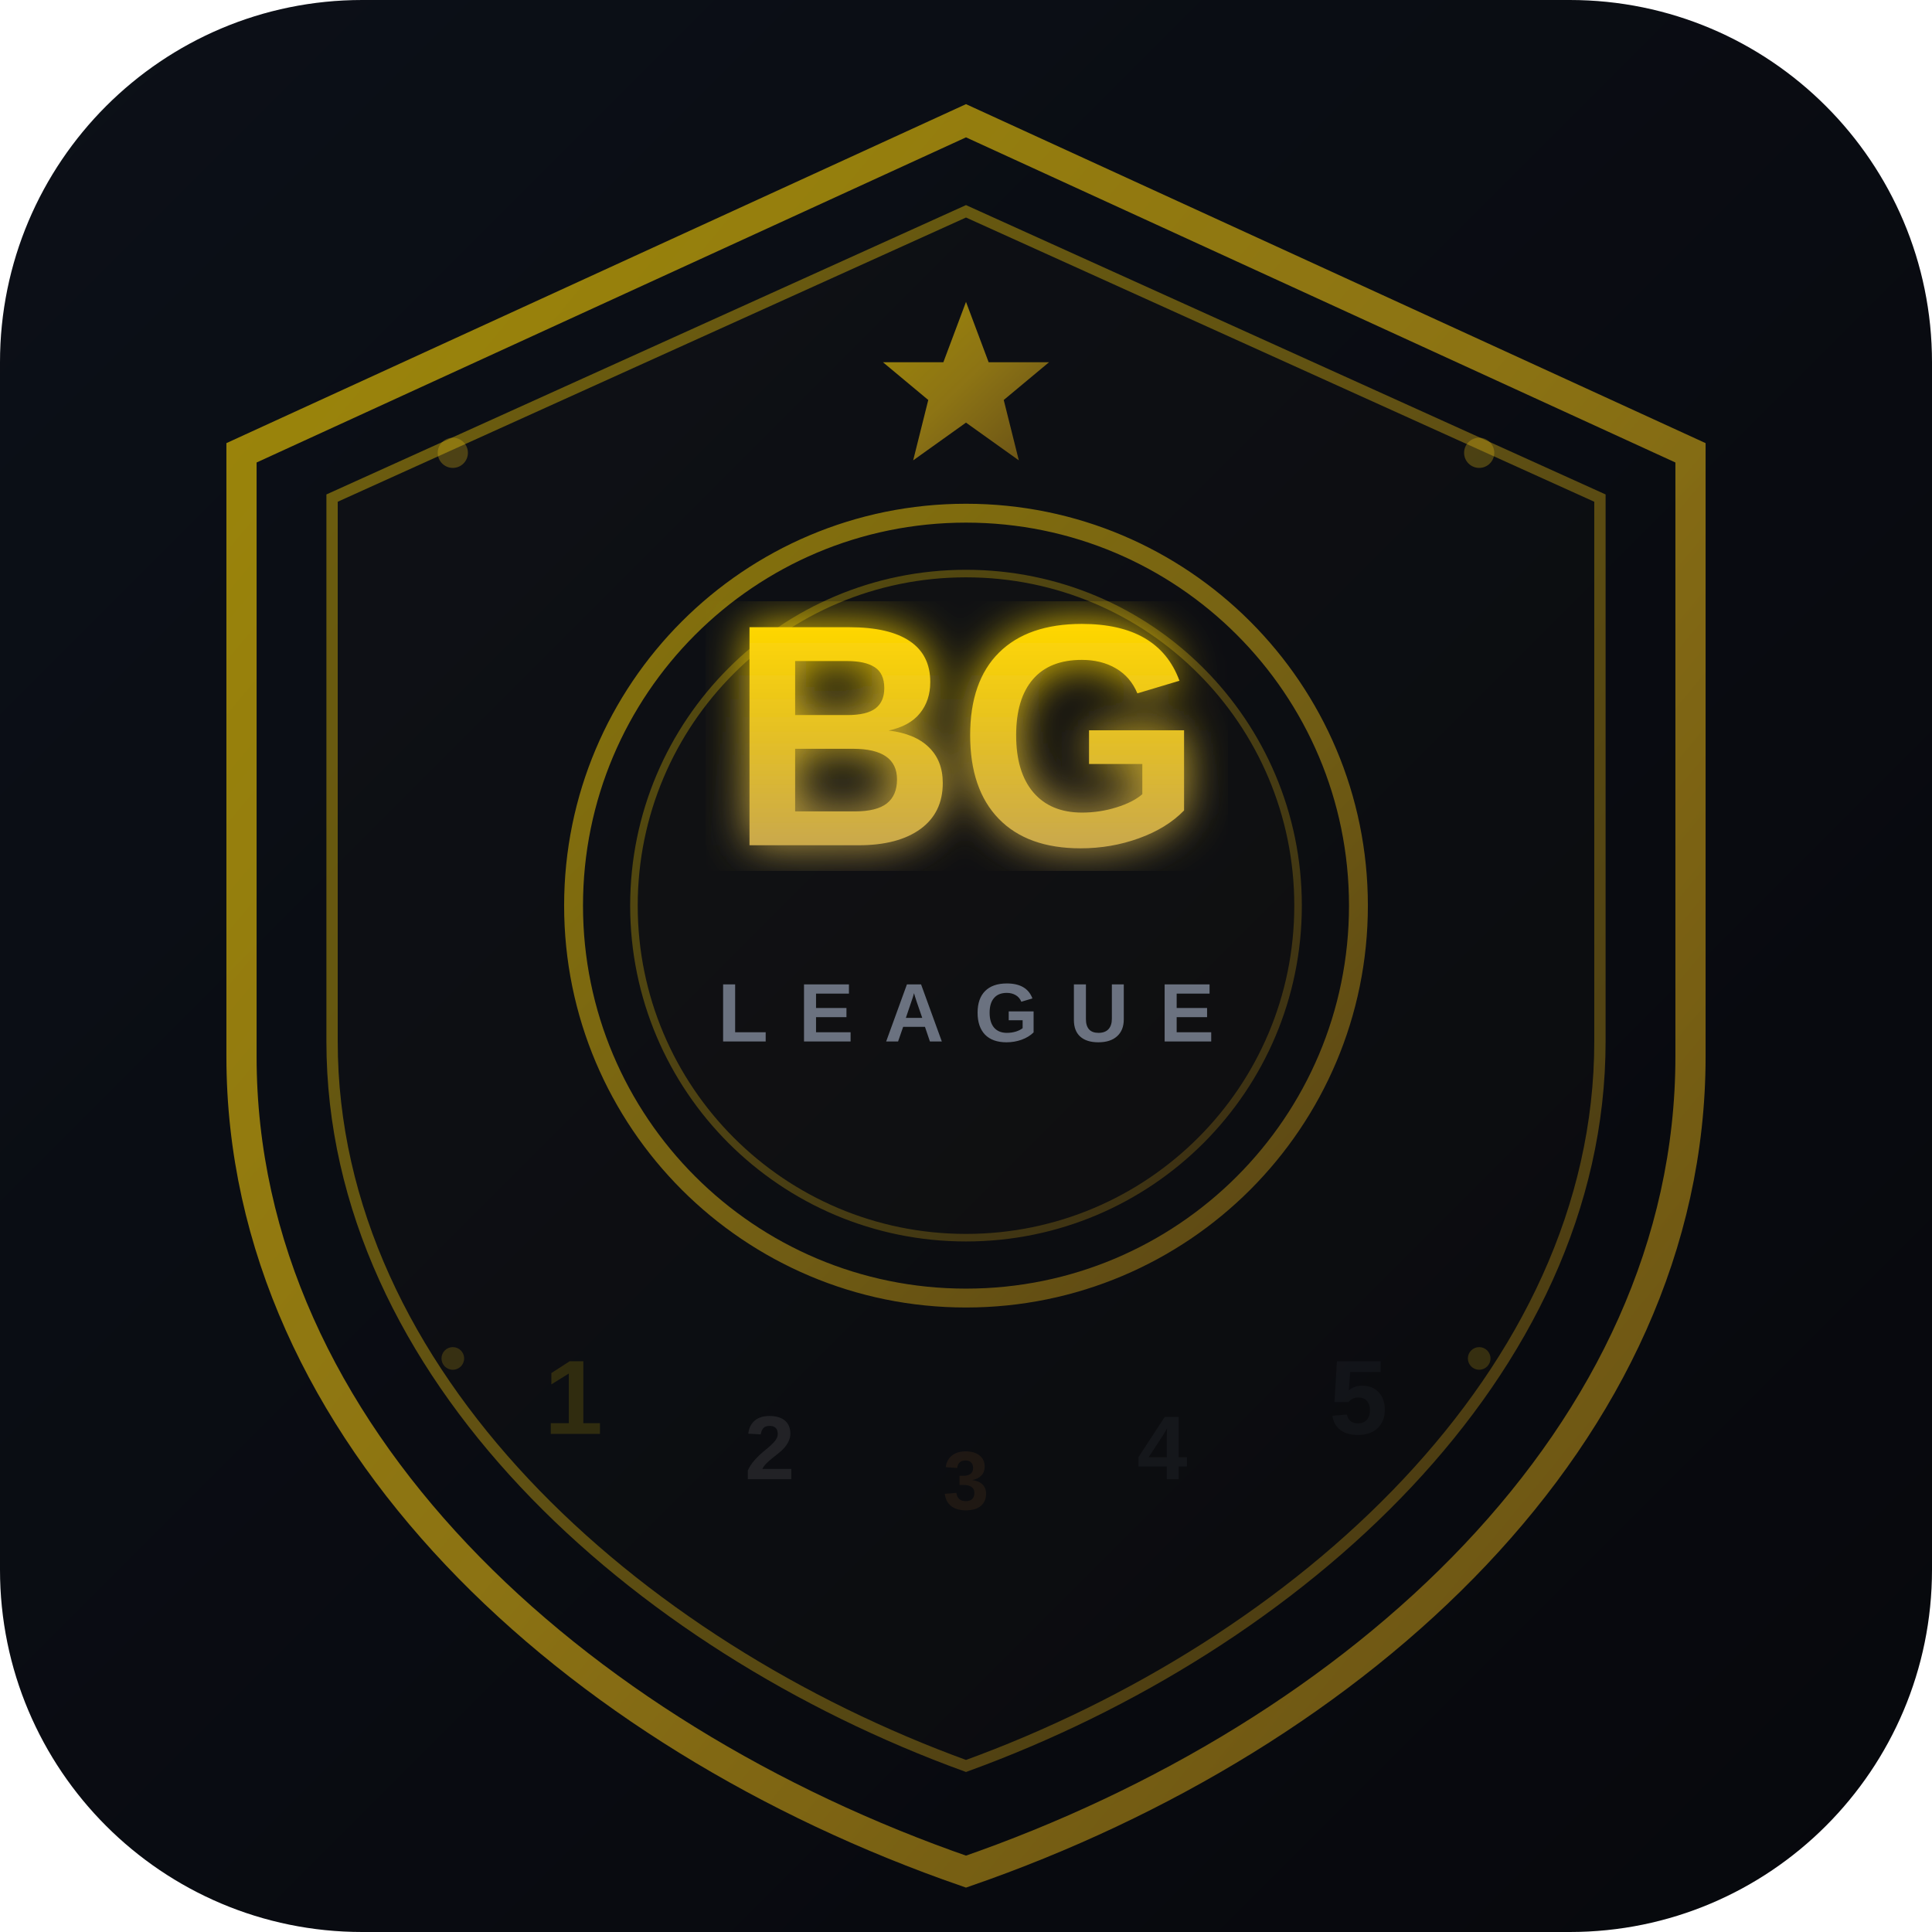
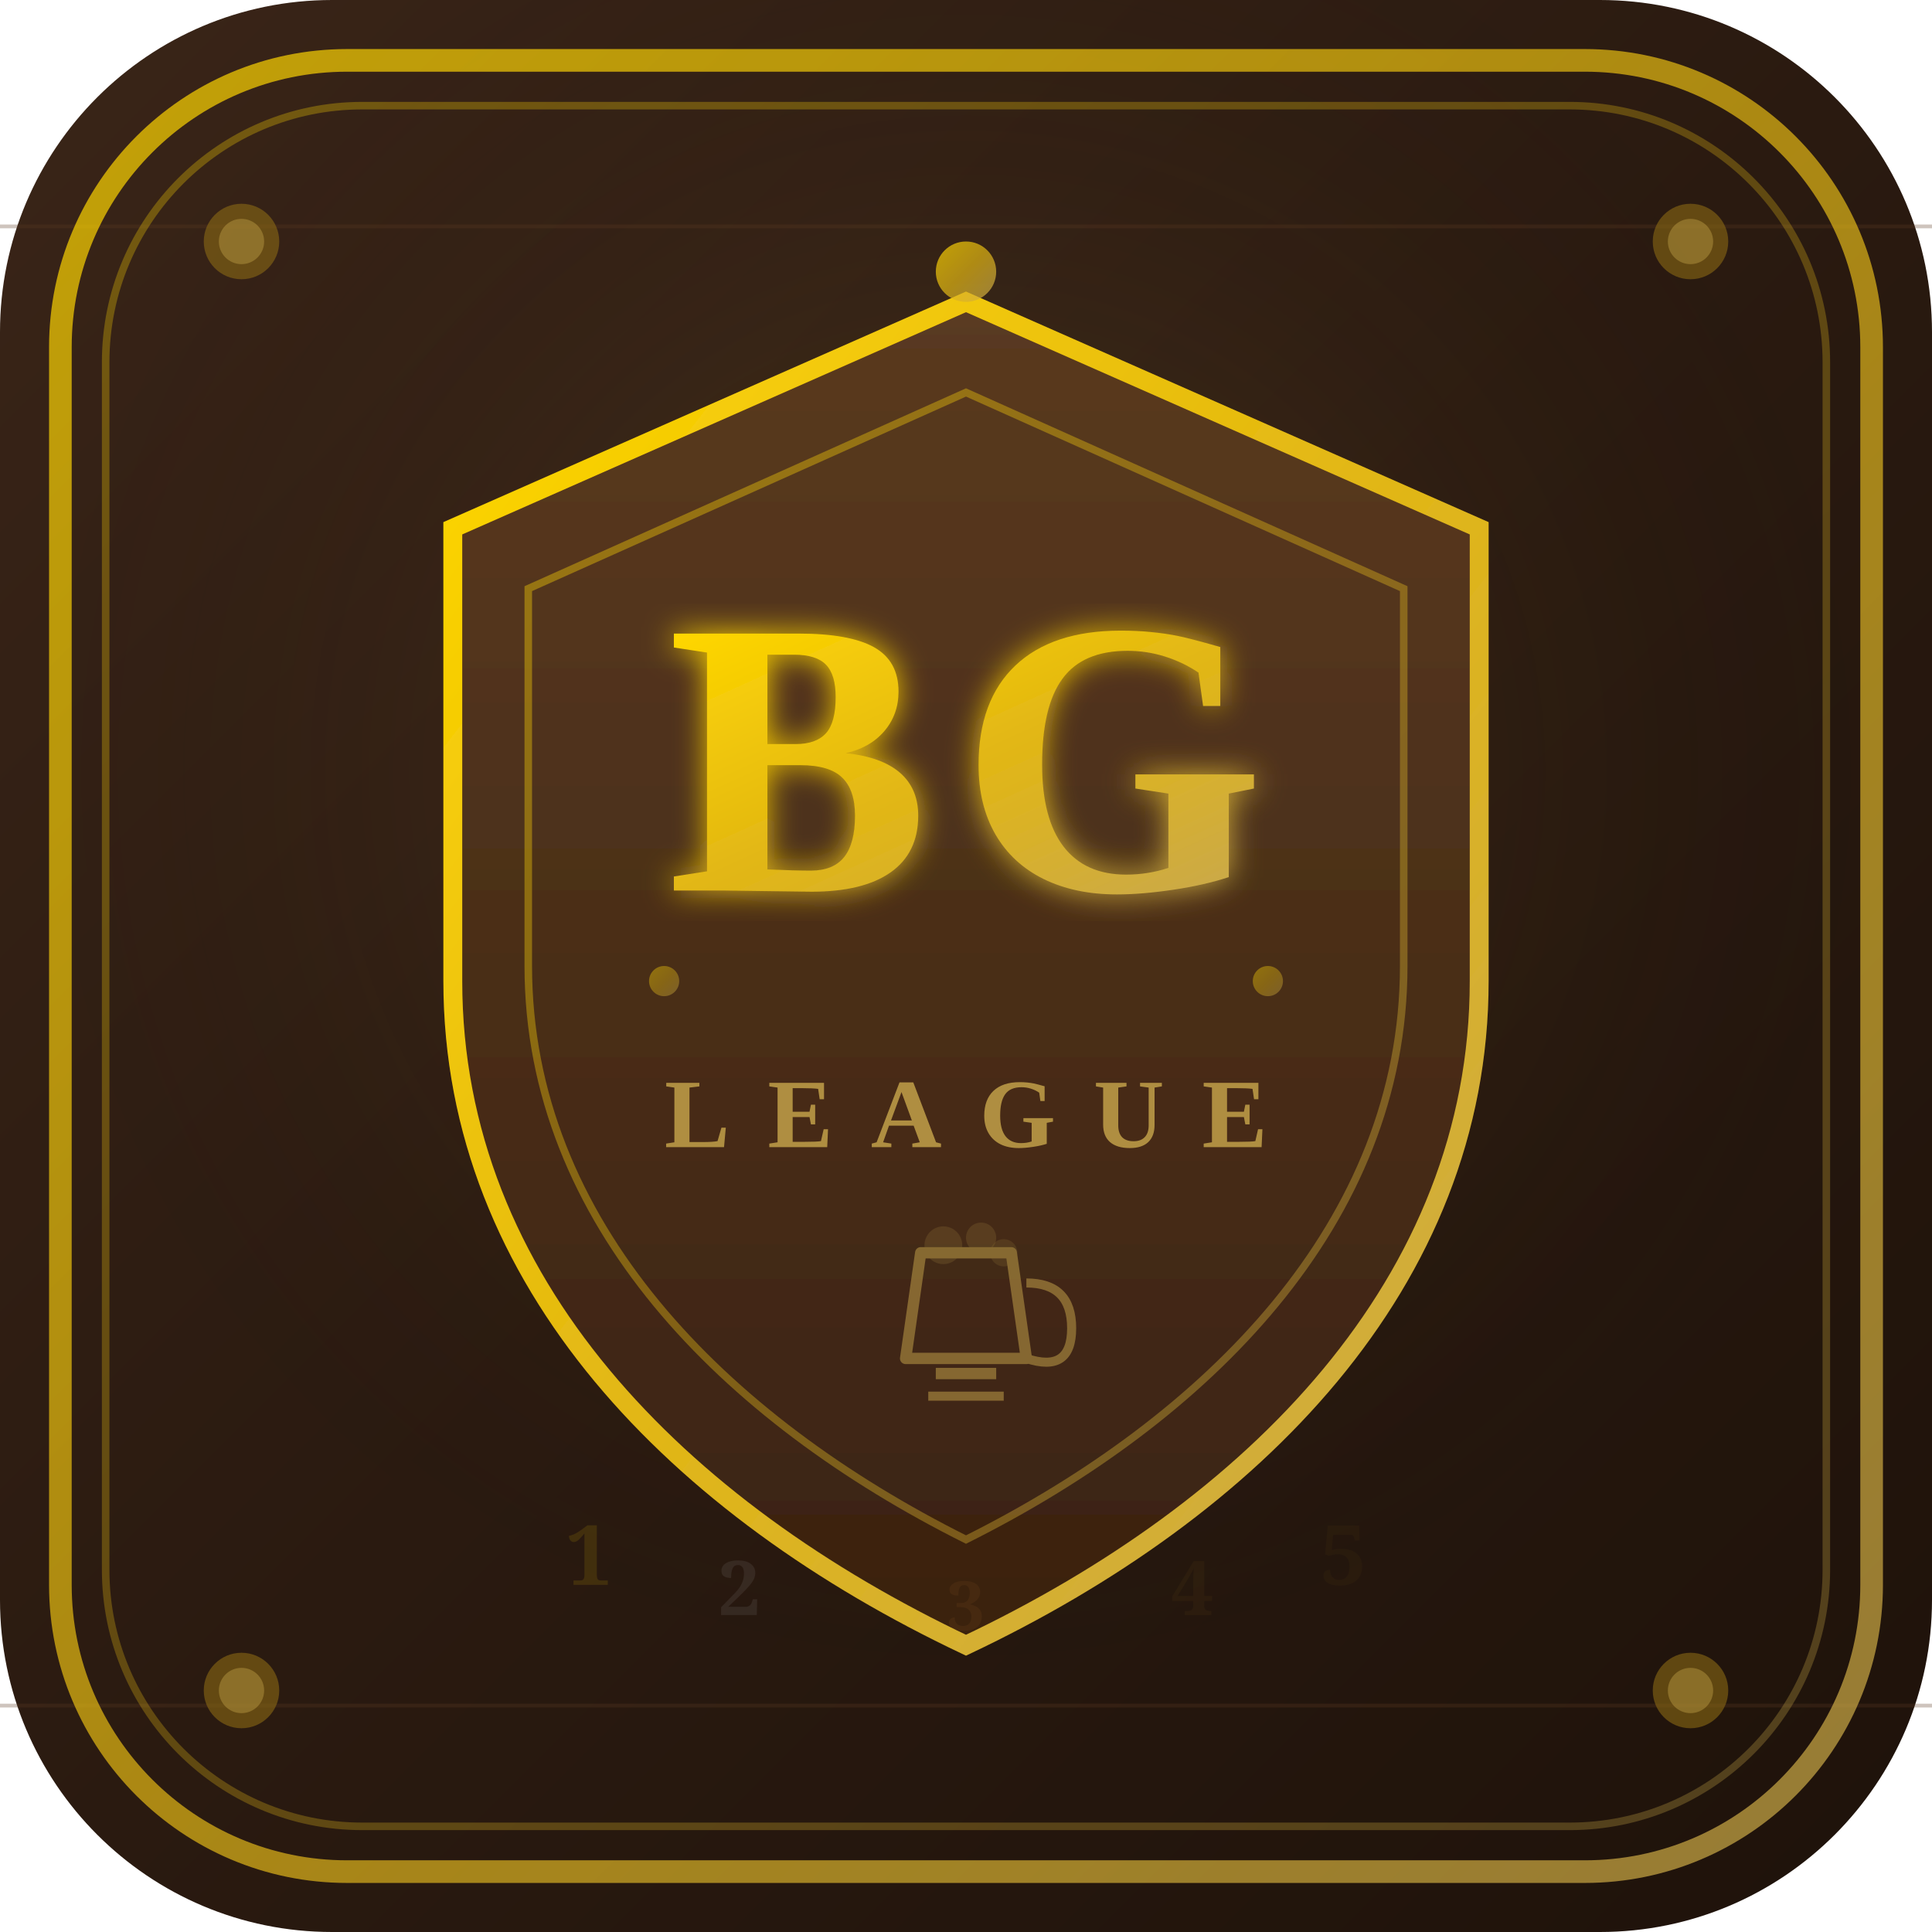
<svg xmlns="http://www.w3.org/2000/svg" viewBox="0 0 256 256" width="256" height="256">
  <defs>
    <linearGradient id="bgGrad" x1="0%" y1="0%" x2="100%" y2="100%">
-       <stop offset="0%" stop-color="#0c1018" />
-       <stop offset="100%" stop-color="#07080c" />
+       <stop offset="0%" stop-color="#3a2518" />
+       <stop offset="50%" stop-color="#2a1a10" />
+       <stop offset="100%" stop-color="#1e120a" />
    </linearGradient>
    <linearGradient id="goldGrad" x1="0%" y1="0%" x2="100%" y2="100%">
      <stop offset="0%" stop-color="#ffd700" />
      <stop offset="50%" stop-color="#e2b714" />
-       <stop offset="100%" stop-color="#a07818" />
-     </linearGradient>
-     <linearGradient id="goldGrad2" x1="0%" y1="0%" x2="0%" y2="100%">
-       <stop offset="0%" stop-color="#ffd700" />
      <stop offset="100%" stop-color="#c9a84c" />
    </linearGradient>
+     <linearGradient id="woodGrad" x1="0%" y1="0%" x2="0%" y2="100%">
+       <stop offset="0%" stop-color="#5a3a20" />
+       <stop offset="50%" stop-color="#4a2e18" />
+       <stop offset="100%" stop-color="#3a2210" />
+     </linearGradient>
+     <radialGradient id="warmGlow" cx="50%" cy="40%" r="50%">
+       <stop offset="0%" stop-color="rgba(255,200,100,0.15)" />
+       <stop offset="100%" stop-color="transparent" />
+     </radialGradient>
    <filter id="glow">
-       <feGaussianBlur stdDeviation="3" result="blur" />
+       <feGaussianBlur stdDeviation="2" result="blur" />
      <feMerge>
        <feMergeNode in="blur" />
        <feMergeNode in="SourceGraphic" />
      </feMerge>
    </filter>
-     <filter id="shadow">
-       <feDropShadow dx="0" dy="2" stdDeviation="4" flood-color="#000" flood-opacity="0.5" />
+     <filter id="innerShadow">
+       <feGaussianBlur in="SourceAlpha" stdDeviation="3" result="blur" />
+       <feOffset dy="2" />
+       <feComposite in2="SourceAlpha" operator="arithmetic" k2="-1" k3="1" />
+       <feFlood flood-color="#000" flood-opacity="0.3" />
+       <feComposite in2="SourceGraphic" operator="in" />
+       <feMerge>
+         <feMergeNode />
+         <feMergeNode in="SourceGraphic" />
+       </feMerge>
    </filter>
  </defs>
-   <rect width="256" height="256" rx="48" fill="url(#bgGrad)" />
-   <path d="M128 16 L224 60 L224 140 C224 190 180 230 128 248 C76 230 32 190 32 140 L32 60 Z" fill="none" stroke="url(#goldGrad)" stroke-width="4" opacity="0.6" />
-   <path d="M128 28 L212 66 L212 138 C212 182 172 218 128 234 C84 218 44 182 44 138 L44 66 Z" fill="rgba(255,215,0,0.03)" stroke="url(#goldGrad)" stroke-width="1.5" opacity="0.4" />
-   <circle cx="128" cy="120" r="52" fill="none" stroke="url(#goldGrad)" stroke-width="2.5" opacity="0.5" />
-   <circle cx="128" cy="120" r="44" fill="rgba(255,215,0,0.04)" stroke="url(#goldGrad)" stroke-width="1" opacity="0.3" />
-   <text x="128" y="112" text-anchor="middle" font-family="'Segoe UI', Arial, sans-serif" font-size="42" font-weight="900" fill="url(#goldGrad2)" filter="url(#glow)">BG</text>
-   <text x="128" y="138" text-anchor="middle" font-family="'Segoe UI', Arial, sans-serif" font-size="11" font-weight="700" fill="#6b7280" letter-spacing="4">LEAGUE</text>
-   <polygon points="128,40 131,48 139,48 133,53 135,61 128,56 121,61 123,53 117,48 125,48" fill="url(#goldGrad)" opacity="0.6" />
-   <text x="76" y="190" text-anchor="middle" font-family="'Segoe UI', Arial, sans-serif" font-size="14" font-weight="900" fill="#ffd700" opacity="0.15">1</text>
-   <text x="102" y="196" text-anchor="middle" font-family="'Segoe UI', Arial, sans-serif" font-size="12" font-weight="900" fill="#c0c0c0" opacity="0.12">2</text>
-   <text x="128" y="200" text-anchor="middle" font-family="'Segoe UI', Arial, sans-serif" font-size="11" font-weight="900" fill="#cd7f32" opacity="0.10">3</text>
-   <text x="154" y="196" text-anchor="middle" font-family="'Segoe UI', Arial, sans-serif" font-size="12" font-weight="900" fill="#6b7280" opacity="0.10">4</text>
-   <text x="180" y="190" text-anchor="middle" font-family="'Segoe UI', Arial, sans-serif" font-size="14" font-weight="900" fill="#6b7280" opacity="0.08">5</text>
-   <circle cx="60" cy="60" r="2" fill="#e2b714" opacity="0.3" />
-   <circle cx="196" cy="60" r="2" fill="#e2b714" opacity="0.3" />
-   <circle cx="60" cy="180" r="1.5" fill="#e2b714" opacity="0.2" />
-   <circle cx="196" cy="180" r="1.5" fill="#e2b714" opacity="0.2" />
+   <rect width="256" height="256" rx="44" fill="url(#bgGrad)" />
+   <rect width="256" height="256" rx="44" fill="url(#warmGlow)" />
+   <line x1="0" y1="30" x2="256" y2="30" stroke="#5a3a20" stroke-width="0.5" opacity="0.3" />
+   <line x1="0" y1="226" x2="256" y2="226" stroke="#5a3a20" stroke-width="0.5" opacity="0.3" />
+   <rect x="8" y="8" width="240" height="240" rx="38" fill="none" stroke="url(#goldGrad)" stroke-width="3" opacity="0.7" />
+   <rect x="14" y="14" width="228" height="228" rx="34" fill="none" stroke="url(#goldGrad)" stroke-width="1" opacity="0.3" />
+   <circle cx="32" cy="32" r="5" fill="#8b6914" opacity="0.6" />
+   <circle cx="32" cy="32" r="3" fill="#c9a84c" opacity="0.4" />
+   <circle cx="224" cy="32" r="5" fill="#8b6914" opacity="0.6" />
+   <circle cx="224" cy="32" r="3" fill="#c9a84c" opacity="0.4" />
+   <circle cx="32" cy="224" r="5" fill="#8b6914" opacity="0.6" />
+   <circle cx="32" cy="224" r="3" fill="#c9a84c" opacity="0.4" />
+   <circle cx="224" cy="224" r="5" fill="#8b6914" opacity="0.6" />
+   <circle cx="224" cy="224" r="3" fill="#c9a84c" opacity="0.4" />
+   <path d="M128 40 L196 70 L196 130 C196 170 166 200 128 218 C90 200 60 170 60 130 L60 70 Z" fill="url(#woodGrad)" stroke="url(#goldGrad)" stroke-width="2.5" filter="url(#innerShadow)" />
+   <path d="M128 52 L186 78 L186 128 C186 162 160 188 128 204 C96 188 70 162 70 128 L70 78 Z" fill="none" stroke="url(#goldGrad)" stroke-width="1" opacity="0.4" />
+   <path d="M128 40 L128 52" stroke="url(#goldGrad)" stroke-width="2" opacity="0.5" />
+   <circle cx="128" cy="36" r="4" fill="url(#goldGrad)" opacity="0.7" />
+   <text x="128" y="118" text-anchor="middle" font-family="'Georgia', 'Times New Roman', serif" font-size="52" font-weight="900" fill="url(#goldGrad)" filter="url(#glow)" letter-spacing="4">BG</text>
+   <line x1="88" y1="130" x2="168" y2="130" stroke="url(#goldGrad)" stroke-width="1" opacity="0.4" />
+   <circle cx="88" cy="130" r="2" fill="url(#goldGrad)" opacity="0.4" />
+   <circle cx="168" cy="130" r="2" fill="url(#goldGrad)" opacity="0.4" />
+   <text x="128" y="152" text-anchor="middle" font-family="'Georgia', 'Times New Roman', serif" font-size="13" font-weight="700" fill="#c9a84c" letter-spacing="5" opacity="0.8">LEAGUE</text>
+   <g transform="translate(128, 180)" opacity="0.5">
+     <path d="M-8,0 L-6,-14 L6,-14 L8,0 Z" fill="none" stroke="#c9a84c" stroke-width="1.5" stroke-linejoin="round" />
+     <path d="M8,-10 Q14,-10 14,-4 Q14,2 8,0" fill="none" stroke="#c9a84c" stroke-width="1.2" />
+     <line x1="-4" y1="2" x2="4" y2="2" stroke="#c9a84c" stroke-width="1.5" />
+     <line x1="-5" y1="5" x2="5" y2="5" stroke="#c9a84c" stroke-width="1.2" />
+     <circle cx="-3" cy="-15" r="2.5" fill="#c9a84c" opacity="0.3" />
+     <circle cx="2" cy="-16" r="2" fill="#c9a84c" opacity="0.3" />
+     <circle cx="5" cy="-14" r="1.8" fill="#c9a84c" opacity="0.25" />
+   </g>
+   <text x="78" y="210" text-anchor="middle" font-family="'Georgia', serif" font-size="11" font-weight="900" fill="#ffd700" opacity="0.12">1</text>
+   <text x="98" y="214" text-anchor="middle" font-family="'Georgia', serif" font-size="10" font-weight="900" fill="#c0c0c0" opacity="0.10">2</text>
+   <text x="128" y="216" text-anchor="middle" font-family="'Georgia', serif" font-size="9" font-weight="900" fill="#cd7f32" opacity="0.08">3</text>
+   <text x="158" y="214" text-anchor="middle" font-family="'Georgia', serif" font-size="10" font-weight="900" fill="#8b6914" opacity="0.08">4</text>
+   <text x="178" y="210" text-anchor="middle" font-family="'Georgia', serif" font-size="11" font-weight="900" fill="#8b6914" opacity="0.06">5</text>
</svg>
